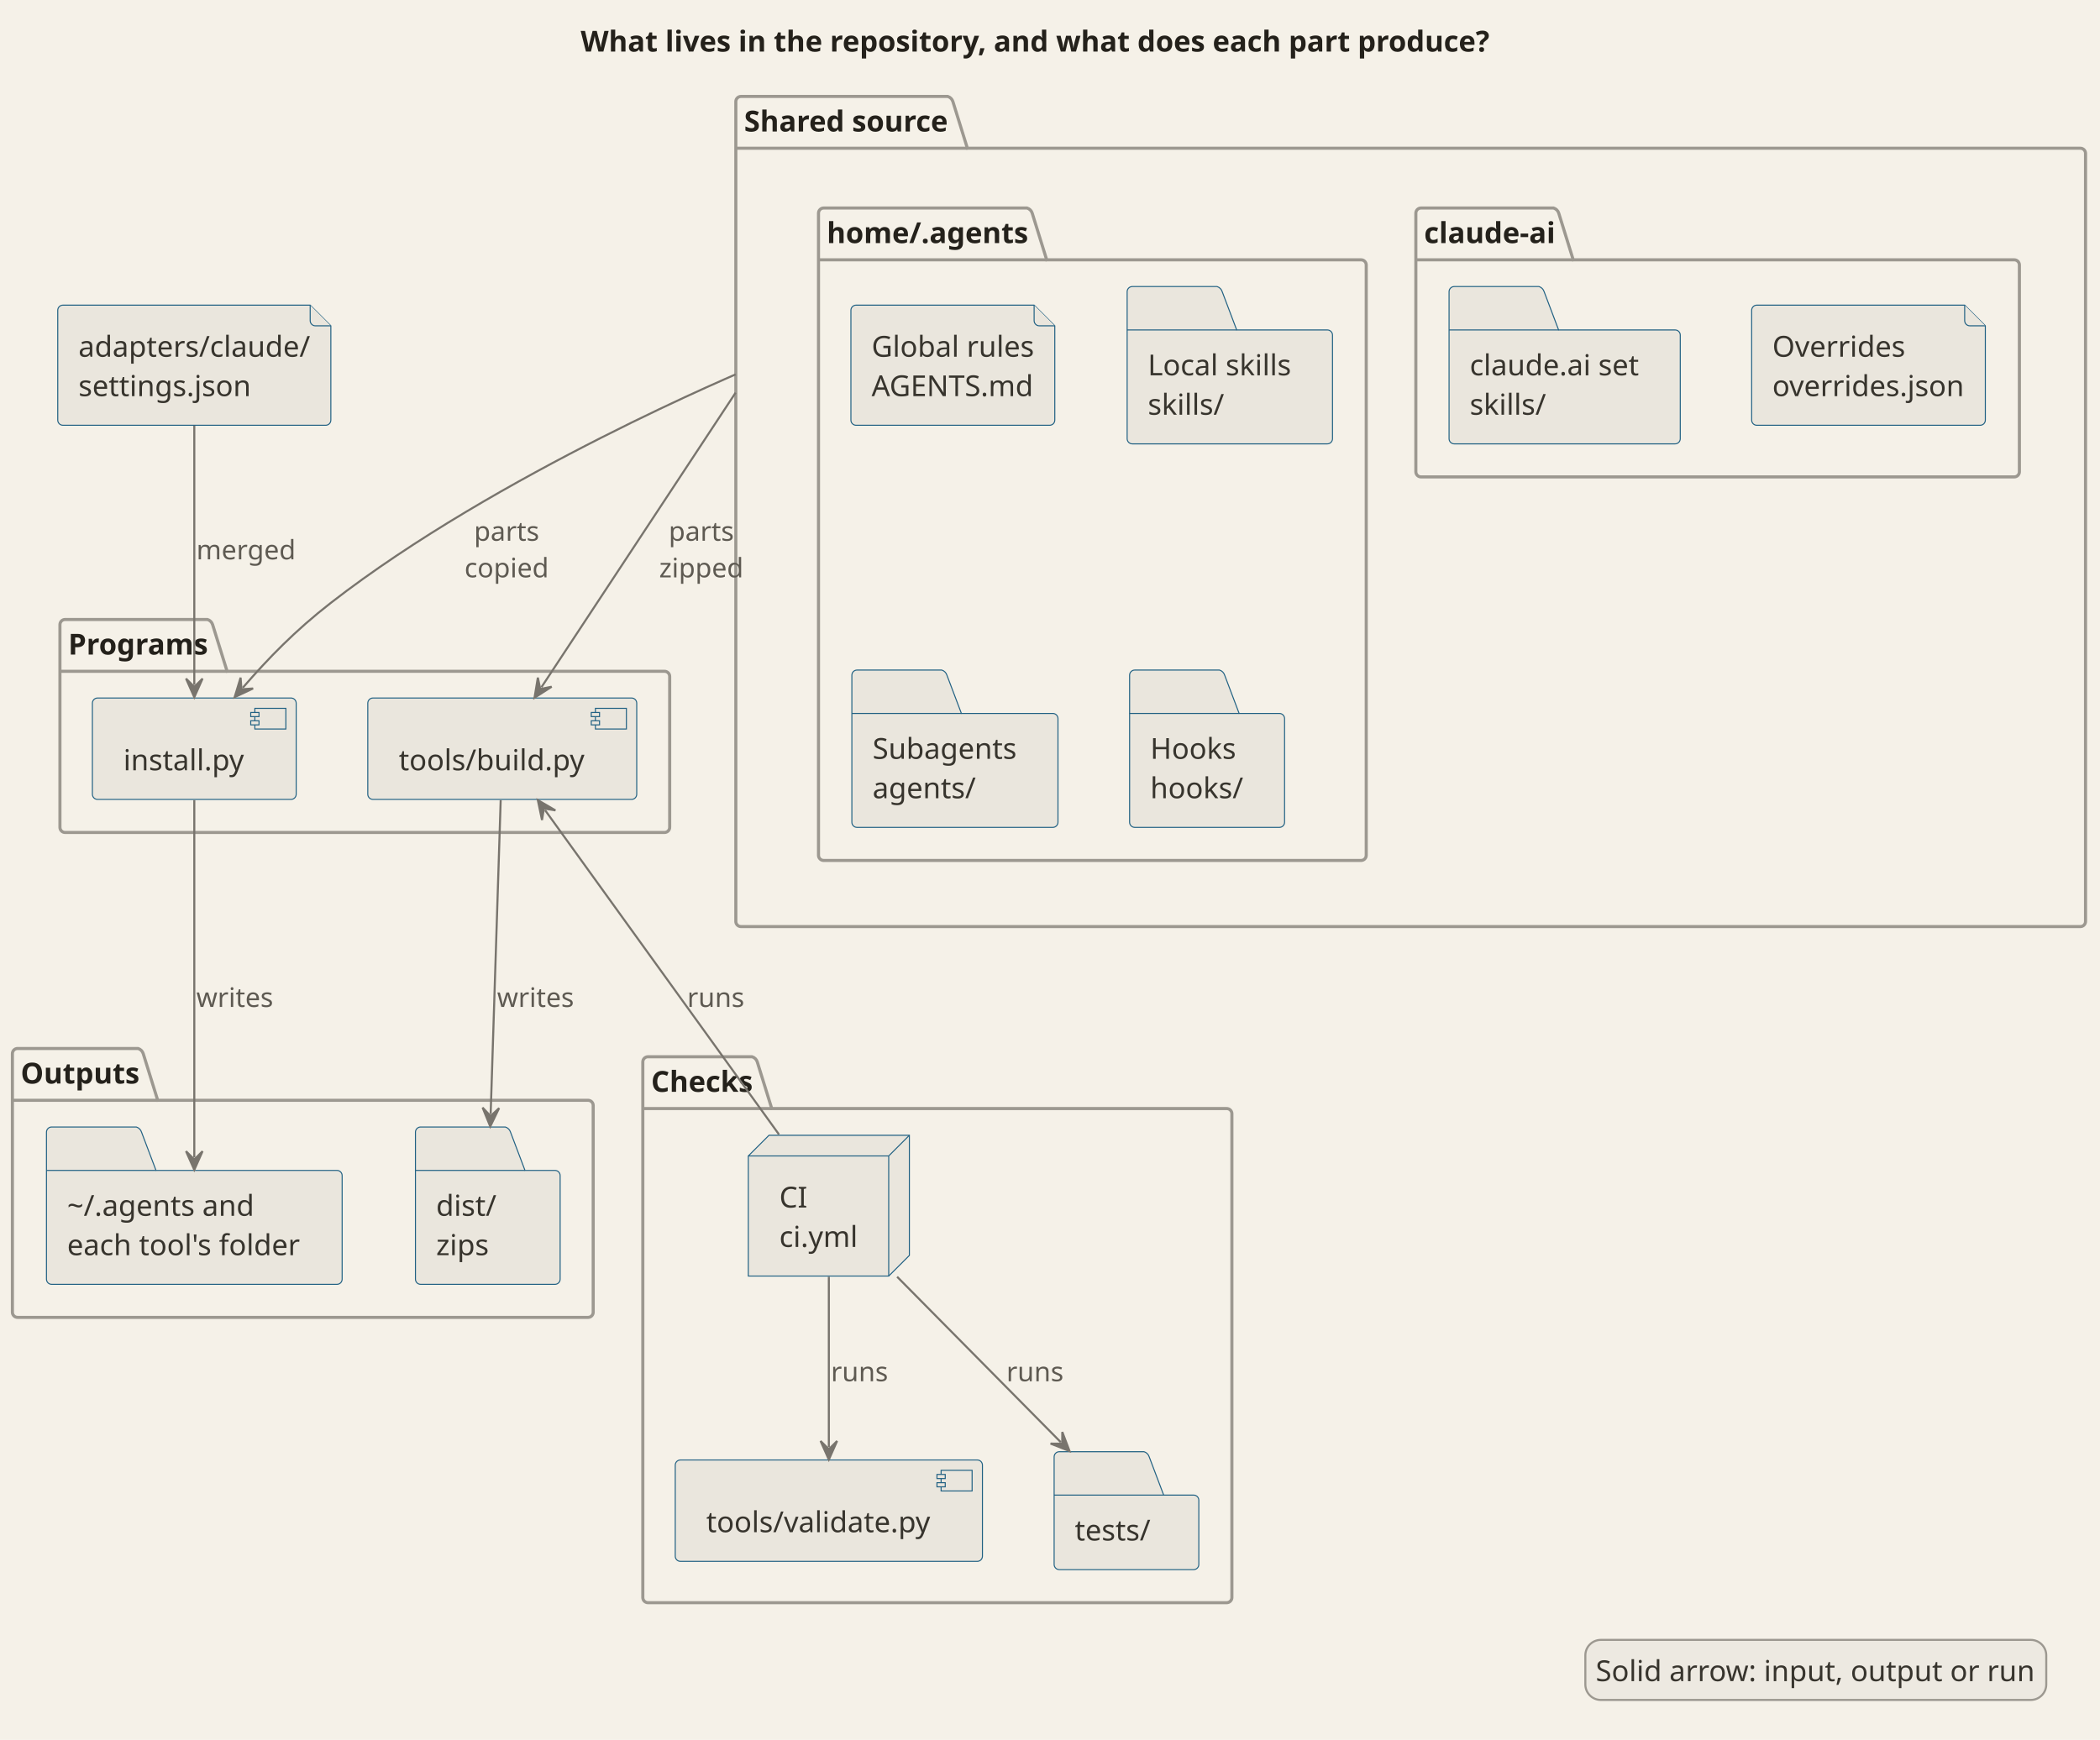
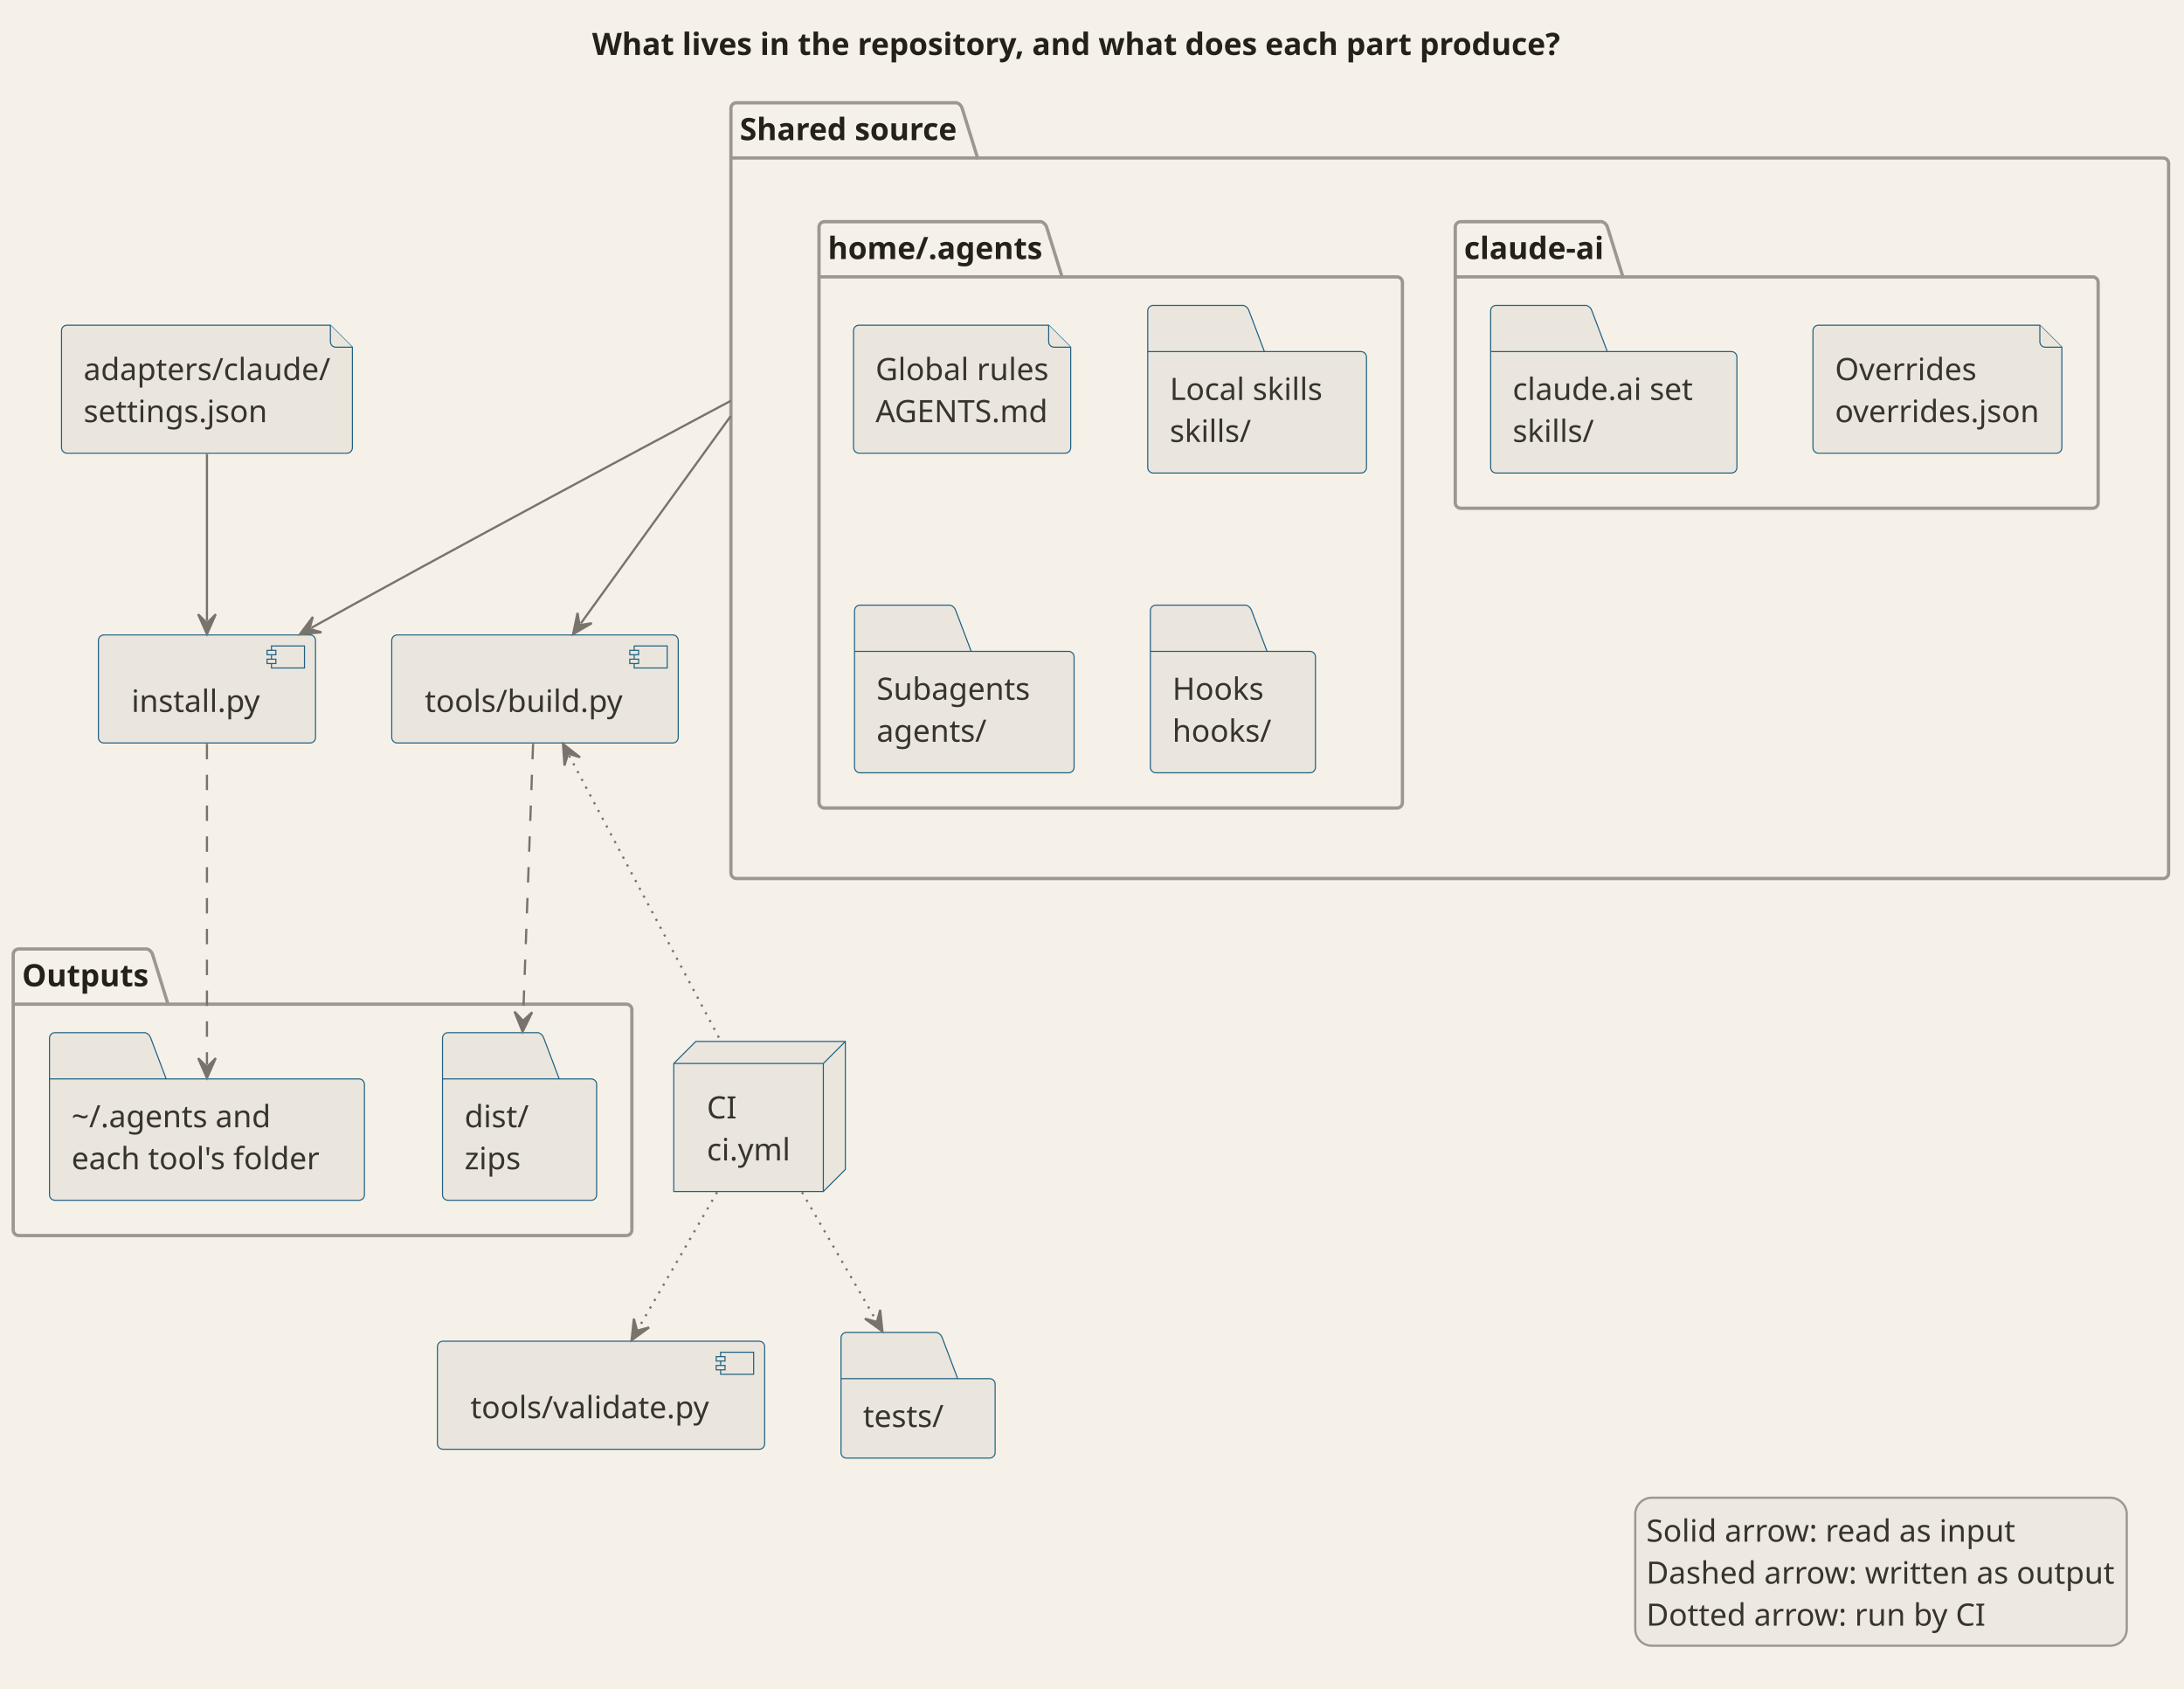
- <svg xmlns="http://www.w3.org/2000/svg" contentStyleType="text/css" data-diagram-type="DESCRIPTION" height="842px" preserveAspectRatio="none" style="width:1016px;height:842px;background:#F5F1E8;" version="1.1" viewBox="0 0 1016 842" width="1016px" zoomAndPan="magnify">
+ <svg xmlns="http://www.w3.org/2000/svg" contentStyleType="text/css" data-diagram-type="DESCRIPTION" height="767px" preserveAspectRatio="none" style="width:992px;height:767px;background:#F5F1E8;" version="1.1" viewBox="0 0 992 767" width="992px" zoomAndPan="magnify">
  <defs />
  <g>
-     <rect fill="#F5F1E8" height="842" style="stroke:none;stroke-width:1;" width="1016" x="0" y="0" />
-     <text fill="#24211B" font-family="sans-serif" font-size="14" font-weight="bold" lengthAdjust="spacing" textLength="440.116" x="280.942" y="24.966">What lives in the repository, and what does each part produce?</text>
+     <rect fill="#F5F1E8" height="767" style="stroke:none;stroke-width:1;" width="992" x="0" y="0" />
+     <text fill="#24211B" font-family="sans-serif" font-size="14" font-weight="bold" lengthAdjust="spacing" textLength="440.116" x="268.942" y="24.966">What lives in the repository, and what does each part produce?</text>
    <g class="cluster" data-entity="source" data-source-line="6" data-uid="ent0003" id="cluster_source">
-       <path d="M358.5,46.67 L458.522,46.67 A3.75,3.75 0 0 1 461.022,49.17 L468.022,71.738 L1006.5,71.738 A2.5,2.5 0 0 1 1009,74.238 L1009,445.91 A2.5,2.5 0 0 1 1006.5,448.41 L358.5,448.41 A2.5,2.5 0 0 1 356,445.91 L356,49.17 A2.5,2.5 0 0 1 358.5,46.67" fill="#F5F1E8" style="stroke:#9C9890;stroke-width:1.5;" />
-       <line style="stroke:#9C9890;stroke-width:1.5;" x1="356" x2="468.022" y1="71.738" y2="71.738" />
-       <text fill="#24211B" font-family="sans-serif" font-size="14" font-weight="bold" lengthAdjust="spacing" textLength="99.022" x="360" y="63.636">Shared source</text>
+       <path d="M334.5,46.67 L434.522,46.67 A3.75,3.75 0 0 1 437.022,49.17 L444.022,71.738 L982.5,71.738 A2.5,2.5 0 0 1 985,74.238 L985,396.45 A2.5,2.5 0 0 1 982.5,398.95 L334.5,398.95 A2.5,2.5 0 0 1 332,396.45 L332,49.17 A2.5,2.5 0 0 1 334.5,46.67" fill="#F5F1E8" style="stroke:#9C9890;stroke-width:1.5;" />
+       <line style="stroke:#9C9890;stroke-width:1.5;" x1="332" x2="444.022" y1="71.738" y2="71.738" />
+       <text fill="#24211B" font-family="sans-serif" font-size="14" font-weight="bold" lengthAdjust="spacing" textLength="99.022" x="336" y="63.636">Shared source</text>
    </g>
    <g class="cluster" data-entity="home" data-source-line="7" data-uid="ent0004" id="cluster_home">
-       <path d="M398.5,100.67 L496.898,100.67 A3.75,3.75 0 0 1 499.398,103.17 L506.398,125.738 L658.5,125.738 A2.5,2.5 0 0 1 661,128.238 L661,413.91 A2.5,2.5 0 0 1 658.5,416.41 L398.5,416.41 A2.5,2.5 0 0 1 396,413.91 L396,103.17 A2.5,2.5 0 0 1 398.5,100.67" fill="#F5F1E8" style="stroke:#9C9890;stroke-width:1.5;" />
-       <line style="stroke:#9C9890;stroke-width:1.5;" x1="396" x2="506.398" y1="125.738" y2="125.738" />
-       <text fill="#24211B" font-family="sans-serif" font-size="14" font-weight="bold" lengthAdjust="spacing" textLength="97.398" x="400" y="117.636">home/.agents</text>
+       <path d="M374.5,100.67 L472.898,100.67 A3.75,3.75 0 0 1 475.398,103.17 L482.398,125.738 L634.5,125.738 A2.5,2.5 0 0 1 637,128.238 L637,364.45 A2.5,2.5 0 0 1 634.5,366.95 L374.5,366.95 A2.5,2.5 0 0 1 372,364.45 L372,103.17 A2.5,2.5 0 0 1 374.5,100.67" fill="#F5F1E8" style="stroke:#9C9890;stroke-width:1.5;" />
+       <line style="stroke:#9C9890;stroke-width:1.5;" x1="372" x2="482.398" y1="125.738" y2="125.738" />
+       <text fill="#24211B" font-family="sans-serif" font-size="14" font-weight="bold" lengthAdjust="spacing" textLength="97.398" x="376" y="117.636">home/.agents</text>
    </g>
    <g class="cluster" data-entity="online" data-source-line="13" data-uid="ent0009" id="cluster_online">
-       <path d="M687.5,100.67 L751.64,100.67 A3.75,3.75 0 0 1 754.14,103.17 L761.14,125.738 L974.5,125.738 A2.5,2.5 0 0 1 977,128.238 L977,228.3 A2.5,2.5 0 0 1 974.5,230.8 L687.5,230.8 A2.5,2.5 0 0 1 685,228.3 L685,103.17 A2.5,2.5 0 0 1 687.5,100.67" fill="#F5F1E8" style="stroke:#9C9890;stroke-width:1.5;" />
-       <line style="stroke:#9C9890;stroke-width:1.5;" x1="685" x2="761.14" y1="125.738" y2="125.738" />
-       <text fill="#24211B" font-family="sans-serif" font-size="14" font-weight="bold" lengthAdjust="spacing" textLength="63.14" x="689" y="117.636">claude-ai</text>
+       <path d="M663.5,100.67 L727.64,100.67 A3.75,3.75 0 0 1 730.14,103.17 L737.14,125.738 L950.5,125.738 A2.5,2.5 0 0 1 953,128.238 L953,228.31 A2.5,2.5 0 0 1 950.5,230.81 L663.5,230.81 A2.5,2.5 0 0 1 661,228.31 L661,103.17 A2.5,2.5 0 0 1 663.5,100.67" fill="#F5F1E8" style="stroke:#9C9890;stroke-width:1.5;" />
+       <line style="stroke:#9C9890;stroke-width:1.5;" x1="661" x2="737.14" y1="125.738" y2="125.738" />
+       <text fill="#24211B" font-family="sans-serif" font-size="14" font-weight="bold" lengthAdjust="spacing" textLength="63.14" x="665" y="117.636">claude-ai</text>
    </g>
-     <g class="cluster" data-entity="Programs" data-source-line="18" data-uid="ent0012" id="cluster_Programs">
-       <path d="M31.5,299.8 L100.372,299.8 A3.75,3.75 0 0 1 102.872,302.3 L109.872,324.868 L321.5,324.868 A2.5,2.5 0 0 1 324,327.368 L324,400.37 A2.5,2.5 0 0 1 321.5,402.87 L31.5,402.87 A2.5,2.5 0 0 1 29,400.37 L29,302.3 A2.5,2.5 0 0 1 31.5,299.8" fill="#F5F1E8" style="stroke:#9C9890;stroke-width:1.5;" />
-       <line style="stroke:#9C9890;stroke-width:1.5;" x1="29" x2="109.872" y1="324.868" y2="324.868" />
-       <text fill="#24211B" font-family="sans-serif" font-size="14" font-weight="bold" lengthAdjust="spacing" textLength="67.872" x="33" y="316.766">Programs</text>
-     </g>
-     <g class="cluster" data-entity="Outputs" data-source-line="23" data-uid="ent0015" id="cluster_Outputs">
-       <path d="M8.5,507.41 L66.802,507.41 A3.75,3.75 0 0 1 69.302,509.91 L76.302,532.478 L284.5,532.478 A2.5,2.5 0 0 1 287,534.978 L287,635.04 A2.5,2.5 0 0 1 284.5,637.54 L8.5,637.54 A2.5,2.5 0 0 1 6,635.04 L6,509.91 A2.5,2.5 0 0 1 8.5,507.41" fill="#F5F1E8" style="stroke:#9C9890;stroke-width:1.5;" />
-       <line style="stroke:#9C9890;stroke-width:1.5;" x1="6" x2="76.302" y1="532.478" y2="532.478" />
-       <text fill="#24211B" font-family="sans-serif" font-size="14" font-weight="bold" lengthAdjust="spacing" textLength="57.302" x="10" y="524.376">Outputs</text>
-     </g>
-     <g class="cluster" data-entity="Checks" data-source-line="28" data-uid="ent0018" id="cluster_Checks">
-       <path d="M313.5,511.41 L363.878,511.41 A3.75,3.75 0 0 1 366.378,513.91 L373.378,536.478 L593.5,536.478 A2.5,2.5 0 0 1 596,538.978 L596,773.11 A2.5,2.5 0 0 1 593.5,775.61 L313.5,775.61 A2.5,2.5 0 0 1 311,773.11 L311,513.91 A2.5,2.5 0 0 1 313.5,511.41" fill="#F5F1E8" style="stroke:#9C9890;stroke-width:1.5;" />
-       <line style="stroke:#9C9890;stroke-width:1.5;" x1="311" x2="373.378" y1="536.478" y2="536.478" />
-       <text fill="#24211B" font-family="sans-serif" font-size="14" font-weight="bold" lengthAdjust="spacing" textLength="49.378" x="315" y="528.376">Checks</text>
+     <g class="cluster" data-entity="Outputs" data-source-line="21" data-uid="ent0014" id="cluster_Outputs">
+       <path d="M8.5,430.95 L66.802,430.95 A3.75,3.75 0 0 1 69.302,433.45 L76.302,456.018 L284.5,456.018 A2.5,2.5 0 0 1 287,458.518 L287,558.58 A2.5,2.5 0 0 1 284.5,561.08 L8.5,561.08 A2.5,2.5 0 0 1 6,558.58 L6,433.45 A2.5,2.5 0 0 1 8.5,430.95" fill="#F5F1E8" style="stroke:#9C9890;stroke-width:1.5;" />
+       <line style="stroke:#9C9890;stroke-width:1.5;" x1="6" x2="76.302" y1="456.018" y2="456.018" />
+       <text fill="#24211B" font-family="sans-serif" font-size="14" font-weight="bold" lengthAdjust="spacing" textLength="57.302" x="10" y="447.916">Outputs</text>
    </g>
    <g class="entity" data-entity="rules" data-source-line="8" data-uid="ent0005" id="entity_rules">
-       <path d="M411.68,150.17 L411.68,203.306 A2.5,2.5 0 0 0 414.18,205.806 L507.818,205.806 A2.5,2.5 0 0 0 510.318,203.306 L510.318,157.67 L500.318,147.67 L414.18,147.67 A2.5,2.5 0 0 0 411.68,150.17" fill="#EAE6DD" style="stroke:#216183;stroke-width:0.5;" />
-       <path d="M500.318,147.67 L500.318,155.17 A2.5,2.5 0 0 0 502.818,157.67 L510.318,157.67" fill="#EAE6DD" style="stroke:#216183;stroke-width:0.5;" />
-       <text fill="#37342D" font-family="sans-serif" font-size="14" lengthAdjust="spacing" textLength="78.638" x="421.68" y="172.636">Global rules</text>
-       <text fill="#37342D" font-family="sans-serif" font-size="14" lengthAdjust="spacing" textLength="78.484" x="421.68" y="191.704">AGENTS.md</text>
+       <path d="M387.68,150.17 L387.68,203.306 A2.5,2.5 0 0 0 390.18,205.806 L483.818,205.806 A2.5,2.5 0 0 0 486.318,203.306 L486.318,157.67 L476.318,147.67 L390.18,147.67 A2.5,2.5 0 0 0 387.68,150.17" fill="#EAE6DD" style="stroke:#216183;stroke-width:0.5;" />
+       <path d="M476.318,147.67 L476.318,155.17 A2.5,2.5 0 0 0 478.818,157.67 L486.318,157.67" fill="#EAE6DD" style="stroke:#216183;stroke-width:0.5;" />
+       <text fill="#37342D" font-family="sans-serif" font-size="14" lengthAdjust="spacing" textLength="78.638" x="397.68" y="172.636">Global rules</text>
+       <text fill="#37342D" font-family="sans-serif" font-size="14" lengthAdjust="spacing" textLength="78.484" x="397.68" y="191.704">AGENTS.md</text>
    </g>
    <g class="entity" data-entity="skills" data-source-line="9" data-uid="ent0006" id="entity_skills">
-       <path d="M547.82,138.67 L588.82,138.67 A3.75,3.75 0 0 1 591.32,141.17 L598.32,159.67 L642.176,159.67 A2.5,2.5 0 0 1 644.676,162.17 L644.676,212.306 A2.5,2.5 0 0 1 642.176,214.806 L547.82,214.806 A2.5,2.5 0 0 1 545.32,212.306 L545.32,141.17 A2.5,2.5 0 0 1 547.82,138.67" fill="#EAE6DD" style="stroke:#216183;stroke-width:0.5;" />
-       <line style="stroke:#216183;stroke-width:0.5;" x1="545.32" x2="598.32" y1="159.67" y2="159.67" />
-       <text fill="#37342D" font-family="sans-serif" font-size="14" lengthAdjust="spacing" textLength="69.356" x="555.32" y="181.636">Local skills</text>
-       <text fill="#37342D" font-family="sans-serif" font-size="14" lengthAdjust="spacing" textLength="36.932" x="555.32" y="200.704">skills/</text>
+       <path d="M523.82,138.67 L564.82,138.67 A3.75,3.75 0 0 1 567.32,141.17 L574.32,159.67 L618.176,159.67 A2.5,2.5 0 0 1 620.676,162.17 L620.676,212.306 A2.5,2.5 0 0 1 618.176,214.806 L523.82,214.806 A2.5,2.5 0 0 1 521.32,212.306 L521.32,141.17 A2.5,2.5 0 0 1 523.82,138.67" fill="#EAE6DD" style="stroke:#216183;stroke-width:0.5;" />
+       <line style="stroke:#216183;stroke-width:0.5;" x1="521.32" x2="574.32" y1="159.67" y2="159.67" />
+       <text fill="#37342D" font-family="sans-serif" font-size="14" lengthAdjust="spacing" textLength="69.356" x="531.32" y="181.636">Local skills</text>
+       <text fill="#37342D" font-family="sans-serif" font-size="14" lengthAdjust="spacing" textLength="36.932" x="531.32" y="200.704">skills/</text>
    </g>
    <g class="entity" data-entity="agents" data-source-line="10" data-uid="ent0007" id="entity_agents">
-       <path d="M414.64,324.27 L455.64,324.27 A3.75,3.75 0 0 1 458.14,326.77 L465.14,345.27 L509.36,345.27 A2.5,2.5 0 0 1 511.86,347.77 L511.86,397.906 A2.5,2.5 0 0 1 509.36,400.406 L414.64,400.406 A2.5,2.5 0 0 1 412.14,397.906 L412.14,326.77 A2.5,2.5 0 0 1 414.64,324.27" fill="#EAE6DD" style="stroke:#216183;stroke-width:0.5;" />
-       <line style="stroke:#216183;stroke-width:0.5;" x1="412.14" x2="465.14" y1="345.27" y2="345.27" />
-       <text fill="#37342D" font-family="sans-serif" font-size="14" lengthAdjust="spacing" textLength="69.72" x="422.14" y="367.236">Subagents</text>
-       <text fill="#37342D" font-family="sans-serif" font-size="14" lengthAdjust="spacing" textLength="49.98" x="422.14" y="386.304">agents/</text>
+       <path d="M390.64,274.81 L431.64,274.81 A3.75,3.75 0 0 1 434.14,277.31 L441.14,295.81 L485.36,295.81 A2.5,2.5 0 0 1 487.86,298.31 L487.86,348.446 A2.5,2.5 0 0 1 485.36,350.946 L390.64,350.946 A2.5,2.5 0 0 1 388.14,348.446 L388.14,277.31 A2.5,2.5 0 0 1 390.64,274.81" fill="#EAE6DD" style="stroke:#216183;stroke-width:0.5;" />
+       <line style="stroke:#216183;stroke-width:0.5;" x1="388.14" x2="441.14" y1="295.81" y2="295.81" />
+       <text fill="#37342D" font-family="sans-serif" font-size="14" lengthAdjust="spacing" textLength="69.72" x="398.14" y="317.776">Subagents</text>
+       <text fill="#37342D" font-family="sans-serif" font-size="14" lengthAdjust="spacing" textLength="49.98" x="398.14" y="336.844">agents/</text>
    </g>
    <g class="entity" data-entity="hooks" data-source-line="11" data-uid="ent0008" id="entity_hooks">
-       <path d="M549.01,324.27 L590.01,324.27 A3.75,3.75 0 0 1 592.51,326.77 L599.51,345.27 L618.992,345.27 A2.5,2.5 0 0 1 621.492,347.77 L621.492,397.906 A2.5,2.5 0 0 1 618.992,400.406 L549.01,400.406 A2.5,2.5 0 0 1 546.51,397.906 L546.51,326.77 A2.5,2.5 0 0 1 549.01,324.27" fill="#EAE6DD" style="stroke:#216183;stroke-width:0.5;" />
-       <line style="stroke:#216183;stroke-width:0.5;" x1="546.51" x2="599.51" y1="345.27" y2="345.27" />
-       <text fill="#37342D" font-family="sans-serif" font-size="14" lengthAdjust="spacing" textLength="41.496" x="556.51" y="367.236">Hooks</text>
-       <text fill="#37342D" font-family="sans-serif" font-size="14" lengthAdjust="spacing" textLength="44.982" x="556.51" y="386.304">hooks/</text>
+       <path d="M525.01,274.81 L566.01,274.81 A3.75,3.75 0 0 1 568.51,277.31 L575.51,295.81 L594.992,295.81 A2.5,2.5 0 0 1 597.492,298.31 L597.492,348.446 A2.5,2.5 0 0 1 594.992,350.946 L525.01,350.946 A2.5,2.5 0 0 1 522.51,348.446 L522.51,277.31 A2.5,2.5 0 0 1 525.01,274.81" fill="#EAE6DD" style="stroke:#216183;stroke-width:0.5;" />
+       <line style="stroke:#216183;stroke-width:0.5;" x1="522.51" x2="575.51" y1="295.81" y2="295.81" />
+       <text fill="#37342D" font-family="sans-serif" font-size="14" lengthAdjust="spacing" textLength="41.496" x="532.51" y="317.776">Hooks</text>
+       <text fill="#37342D" font-family="sans-serif" font-size="14" lengthAdjust="spacing" textLength="44.982" x="532.51" y="336.844">hooks/</text>
    </g>
    <g class="entity" data-entity="webskills" data-source-line="14" data-uid="ent0010" id="entity_webskills">
-       <path d="M703.57,138.67 L744.57,138.67 A3.75,3.75 0 0 1 747.07,141.17 L754.07,159.67 L810.428,159.67 A2.5,2.5 0 0 1 812.928,162.17 L812.928,212.306 A2.5,2.5 0 0 1 810.428,214.806 L703.57,214.806 A2.5,2.5 0 0 1 701.07,212.306 L701.07,141.17 A2.5,2.5 0 0 1 703.57,138.67" fill="#EAE6DD" style="stroke:#216183;stroke-width:0.5;" />
-       <line style="stroke:#216183;stroke-width:0.5;" x1="701.07" x2="754.07" y1="159.67" y2="159.67" />
-       <text fill="#37342D" font-family="sans-serif" font-size="14" lengthAdjust="spacing" textLength="81.858" x="711.07" y="181.636">claude.ai set</text>
-       <text fill="#37342D" font-family="sans-serif" font-size="14" lengthAdjust="spacing" textLength="36.932" x="711.07" y="200.704">skills/</text>
+       <path d="M679.57,138.67 L720.57,138.67 A3.75,3.75 0 0 1 723.07,141.17 L730.07,159.67 L786.428,159.67 A2.5,2.5 0 0 1 788.928,162.17 L788.928,212.306 A2.5,2.5 0 0 1 786.428,214.806 L679.57,214.806 A2.5,2.5 0 0 1 677.07,212.306 L677.07,141.17 A2.5,2.5 0 0 1 679.57,138.67" fill="#EAE6DD" style="stroke:#216183;stroke-width:0.5;" />
+       <line style="stroke:#216183;stroke-width:0.5;" x1="677.07" x2="730.07" y1="159.67" y2="159.67" />
+       <text fill="#37342D" font-family="sans-serif" font-size="14" lengthAdjust="spacing" textLength="81.858" x="687.07" y="181.636">claude.ai set</text>
+       <text fill="#37342D" font-family="sans-serif" font-size="14" lengthAdjust="spacing" textLength="36.932" x="687.07" y="200.704">skills/</text>
    </g>
    <g class="entity" data-entity="overrides" data-source-line="15" data-uid="ent0011" id="entity_overrides">
-       <path d="M847.47,150.17 L847.47,203.306 A2.5,2.5 0 0 0 849.97,205.806 L958.028,205.806 A2.5,2.5 0 0 0 960.528,203.306 L960.528,157.67 L950.528,147.67 L849.97,147.67 A2.5,2.5 0 0 0 847.47,150.17" fill="#EAE6DD" style="stroke:#216183;stroke-width:0.5;" />
-       <path d="M950.528,147.67 L950.528,155.17 A2.5,2.5 0 0 0 953.028,157.67 L960.528,157.67" fill="#EAE6DD" style="stroke:#216183;stroke-width:0.5;" />
-       <text fill="#37342D" font-family="sans-serif" font-size="14" lengthAdjust="spacing" textLength="64.33" x="857.47" y="172.636">Overrides</text>
-       <text fill="#37342D" font-family="sans-serif" font-size="14" lengthAdjust="spacing" textLength="93.058" x="857.47" y="191.704">overrides.json</text>
+       <path d="M823.47,150.17 L823.47,203.306 A2.5,2.5 0 0 0 825.97,205.806 L934.028,205.806 A2.5,2.5 0 0 0 936.528,203.306 L936.528,157.67 L926.528,147.67 L825.97,147.67 A2.5,2.5 0 0 0 823.47,150.17" fill="#EAE6DD" style="stroke:#216183;stroke-width:0.5;" />
+       <path d="M926.528,147.67 L926.528,155.17 A2.5,2.5 0 0 0 929.028,157.67 L936.528,157.67" fill="#EAE6DD" style="stroke:#216183;stroke-width:0.5;" />
+       <text fill="#37342D" font-family="sans-serif" font-size="14" lengthAdjust="spacing" textLength="64.33" x="833.47" y="172.636">Overrides</text>
+       <text fill="#37342D" font-family="sans-serif" font-size="14" lengthAdjust="spacing" textLength="93.058" x="833.47" y="191.704">overrides.json</text>
    </g>
-     <g class="entity" data-entity="install" data-source-line="19" data-uid="ent0013" id="entity_install">
-       <rect fill="#EAE6DD" height="49.068" rx="2.5" ry="2.5" style="stroke:#216183;stroke-width:0.5;" width="98.604" x="44.7" y="337.8" />
-       <rect fill="#EAE6DD" height="10" style="stroke:#216183;stroke-width:0.5;" width="15" x="123.304" y="342.8" />
-       <rect fill="#EAE6DD" height="2" style="stroke:#216183;stroke-width:0.5;" width="4" x="121.304" y="344.8" />
-       <rect fill="#EAE6DD" height="2" style="stroke:#216183;stroke-width:0.5;" width="4" x="121.304" y="348.8" />
-       <text fill="#37342D" font-family="sans-serif" font-size="14" lengthAdjust="spacing" textLength="58.604" x="59.7" y="372.766">install.py</text>
+     <g class="entity" data-entity="installed" data-source-line="22" data-uid="ent0015" id="entity_installed">
+       <path d="M24.98,468.95 L65.98,468.95 A3.75,3.75 0 0 1 68.48,471.45 L75.48,489.95 L163.03,489.95 A2.5,2.5 0 0 1 165.53,492.45 L165.53,542.586 A2.5,2.5 0 0 1 163.03,545.086 L24.98,545.086 A2.5,2.5 0 0 1 22.48,542.586 L22.48,471.45 A2.5,2.5 0 0 1 24.98,468.95" fill="#EAE6DD" style="stroke:#216183;stroke-width:0.5;" />
+       <line style="stroke:#216183;stroke-width:0.5;" x1="22.48" x2="75.48" y1="489.95" y2="489.95" />
+       <text fill="#37342D" font-family="sans-serif" font-size="14" lengthAdjust="spacing" textLength="90.496" x="32.48" y="511.916">~/.agents and</text>
+       <text fill="#37342D" font-family="sans-serif" font-size="14" lengthAdjust="spacing" textLength="113.05" x="32.48" y="530.984">each tool's folder</text>
    </g>
-     <g class="entity" data-entity="build" data-source-line="20" data-uid="ent0014" id="entity_build">
-       <rect fill="#EAE6DD" height="49.068" rx="2.5" ry="2.5" style="stroke:#216183;stroke-width:0.5;" width="130.118" x="177.94" y="337.8" />
-       <rect fill="#EAE6DD" height="10" style="stroke:#216183;stroke-width:0.5;" width="15" x="288.058" y="342.8" />
-       <rect fill="#EAE6DD" height="2" style="stroke:#216183;stroke-width:0.5;" width="4" x="286.058" y="344.8" />
-       <rect fill="#EAE6DD" height="2" style="stroke:#216183;stroke-width:0.5;" width="4" x="286.058" y="348.8" />
-       <text fill="#37342D" font-family="sans-serif" font-size="14" lengthAdjust="spacing" textLength="90.118" x="192.94" y="372.766">tools/build.py</text>
-     </g>
-     <g class="entity" data-entity="installed" data-source-line="24" data-uid="ent0016" id="entity_installed">
-       <path d="M24.98,545.41 L65.98,545.41 A3.75,3.75 0 0 1 68.48,547.91 L75.48,566.41 L163.03,566.41 A2.5,2.5 0 0 1 165.53,568.91 L165.53,619.046 A2.5,2.5 0 0 1 163.03,621.546 L24.98,621.546 A2.5,2.5 0 0 1 22.48,619.046 L22.48,547.91 A2.5,2.5 0 0 1 24.98,545.41" fill="#EAE6DD" style="stroke:#216183;stroke-width:0.5;" />
-       <line style="stroke:#216183;stroke-width:0.5;" x1="22.48" x2="75.48" y1="566.41" y2="566.41" />
-       <text fill="#37342D" font-family="sans-serif" font-size="14" lengthAdjust="spacing" textLength="90.496" x="32.48" y="588.376">~/.agents and</text>
-       <text fill="#37342D" font-family="sans-serif" font-size="14" lengthAdjust="spacing" textLength="113.05" x="32.48" y="607.444">each tool's folder</text>
-     </g>
-     <g class="entity" data-entity="dist" data-source-line="25" data-uid="ent0017" id="entity_dist">
-       <path d="M203.5,545.41 L244.5,545.41 A3.75,3.75 0 0 1 247,547.91 L254,566.41 L268.5,566.41 A2.5,2.5 0 0 1 271,568.91 L271,619.046 A2.5,2.5 0 0 1 268.5,621.546 L203.5,621.546 A2.5,2.5 0 0 1 201,619.046 L201,547.91 A2.5,2.5 0 0 1 203.5,545.41" fill="#EAE6DD" style="stroke:#216183;stroke-width:0.5;" />
-       <line style="stroke:#216183;stroke-width:0.5;" x1="201" x2="254" y1="566.41" y2="566.41" />
-       <text fill="#37342D" font-family="sans-serif" font-size="14" lengthAdjust="spacing" textLength="29.19" x="211" y="588.376">dist/</text>
-       <text fill="#37342D" font-family="sans-serif" font-size="14" lengthAdjust="spacing" textLength="25.508" x="211" y="607.444">zips</text>
-     </g>
-     <g class="entity" data-entity="ci" data-source-line="29" data-uid="ent0019" id="entity_ci">
-       <polygon fill="#EAE6DD" points="362.04,559.41,372.04,549.41,439.966,549.41,439.966,607.546,429.966,617.546,362.04,617.546,362.04,559.41" style="stroke:#216183;stroke-width:0.5;" />
-       <line style="stroke:#216183;stroke-width:0.5;" x1="429.966" x2="439.966" y1="559.41" y2="549.41" />
-       <line style="stroke:#216183;stroke-width:0.5;" x1="362.04" x2="429.966" y1="559.41" y2="559.41" />
-       <line style="stroke:#216183;stroke-width:0.5;" x1="429.966" x2="429.966" y1="559.41" y2="617.546" />
-       <text fill="#37342D" font-family="sans-serif" font-size="14" lengthAdjust="spacing" textLength="13.594" x="377.04" y="584.376">CI</text>
-       <text fill="#37342D" font-family="sans-serif" font-size="14" lengthAdjust="spacing" textLength="37.926" x="377.04" y="603.444">ci.yml</text>
-     </g>
-     <g class="entity" data-entity="validate" data-source-line="30" data-uid="ent0020" id="entity_validate">
-       <rect fill="#EAE6DD" height="49.068" rx="2.5" ry="2.5" style="stroke:#216183;stroke-width:0.5;" width="148.626" x="326.69" y="706.54" />
-       <rect fill="#EAE6DD" height="10" style="stroke:#216183;stroke-width:0.5;" width="15" x="455.316" y="711.54" />
-       <rect fill="#EAE6DD" height="2" style="stroke:#216183;stroke-width:0.5;" width="4" x="453.316" y="713.54" />
-       <rect fill="#EAE6DD" height="2" style="stroke:#216183;stroke-width:0.5;" width="4" x="453.316" y="717.54" />
-       <text fill="#37342D" font-family="sans-serif" font-size="14" lengthAdjust="spacing" textLength="108.626" x="341.69" y="741.506">tools/validate.py</text>
-     </g>
-     <g class="entity" data-entity="tests" data-source-line="31" data-uid="ent0021" id="entity_tests">
-       <path d="M512.5,702.54 L553.5,702.54 A3.75,3.75 0 0 1 556,705.04 L563,723.54 L577.5,723.54 A2.5,2.5 0 0 1 580,726.04 L580,757.108 A2.5,2.5 0 0 1 577.5,759.608 L512.5,759.608 A2.5,2.5 0 0 1 510,757.108 L510,705.04 A2.5,2.5 0 0 1 512.5,702.54" fill="#EAE6DD" style="stroke:#216183;stroke-width:0.5;" />
-       <line style="stroke:#216183;stroke-width:0.5;" x1="510" x2="563" y1="723.54" y2="723.54" />
-       <text fill="#37342D" font-family="sans-serif" font-size="14" lengthAdjust="spacing" textLength="36.624" x="520" y="745.506">tests/</text>
+     <g class="entity" data-entity="dist" data-source-line="23" data-uid="ent0016" id="entity_dist">
+       <path d="M203.5,468.95 L244.5,468.95 A3.75,3.75 0 0 1 247,471.45 L254,489.95 L268.5,489.95 A2.5,2.5 0 0 1 271,492.45 L271,542.586 A2.5,2.5 0 0 1 268.5,545.086 L203.5,545.086 A2.5,2.5 0 0 1 201,542.586 L201,471.45 A2.5,2.5 0 0 1 203.5,468.95" fill="#EAE6DD" style="stroke:#216183;stroke-width:0.5;" />
+       <line style="stroke:#216183;stroke-width:0.5;" x1="201" x2="254" y1="489.95" y2="489.95" />
+       <text fill="#37342D" font-family="sans-serif" font-size="14" lengthAdjust="spacing" textLength="29.19" x="211" y="511.916">dist/</text>
+       <text fill="#37342D" font-family="sans-serif" font-size="14" lengthAdjust="spacing" textLength="25.508" x="211" y="530.984">zips</text>
    </g>
    <g class="entity" data-entity="adapters" data-source-line="4" data-uid="ent0002" id="entity_adapters">
      <path d="M27.94,150.17 L27.94,203.306 A2.5,2.5 0 0 0 30.44,205.806 L157.566,205.806 A2.5,2.5 0 0 0 160.066,203.306 L160.066,157.67 L150.066,147.67 L30.44,147.67 A2.5,2.5 0 0 0 27.94,150.17" fill="#EAE6DD" style="stroke:#216183;stroke-width:0.5;" />
      <path d="M150.066,147.67 L150.066,155.17 A2.5,2.5 0 0 0 152.566,157.67 L160.066,157.67" fill="#EAE6DD" style="stroke:#216183;stroke-width:0.5;" />
      <text fill="#37342D" font-family="sans-serif" font-size="14" lengthAdjust="spacing" textLength="112.126" x="37.94" y="172.636">adapters/claude/</text>
      <text fill="#37342D" font-family="sans-serif" font-size="14" lengthAdjust="spacing" textLength="83.482" x="37.94" y="191.704">settings.json</text>
    </g>
-     <g class="link" data-entity-1="adapters" data-entity-2="install" data-source-line="34" data-uid="lnk22" id="link_adapters_install">
-       <path d="M94,206.02 C94,242.03 94,297.62 94,331.41" fill="none" id="adapters-to-install" style="stroke:#78746D;stroke-width:1;" />
-       <polygon fill="#78746D" points="94,337.41,98,328.41,94,332.41,90,328.41,94,337.41" style="stroke:#78746D;stroke-width:1;" />
-       <text fill="#5E5A52" font-family="sans-serif" font-size="13" lengthAdjust="spacing" textLength="48.178" x="95" y="270.697">merged</text>
+     <g class="entity" data-entity="install" data-source-line="18" data-uid="ent0012" id="entity_install">
+       <rect fill="#EAE6DD" height="49.068" rx="2.5" ry="2.5" style="stroke:#216183;stroke-width:0.5;" width="98.604" x="44.7" y="288.34" />
+       <rect fill="#EAE6DD" height="10" style="stroke:#216183;stroke-width:0.5;" width="15" x="123.304" y="293.34" />
+       <rect fill="#EAE6DD" height="2" style="stroke:#216183;stroke-width:0.5;" width="4" x="121.304" y="295.34" />
+       <rect fill="#EAE6DD" height="2" style="stroke:#216183;stroke-width:0.5;" width="4" x="121.304" y="299.34" />
+       <text fill="#37342D" font-family="sans-serif" font-size="14" lengthAdjust="spacing" textLength="58.604" x="59.7" y="323.306">install.py</text>
    </g>
-     <g class="link" data-entity-1="source" data-entity-2="install" data-source-line="35" data-uid="lnk23" id="link_source_install">
-       <path d="M355.907,181.182 C355.389,181.407 354.847,181.642 354.282,181.888 C353.154,182.381 351.936,182.914 350.633,183.489 C348.028,184.637 345.084,185.949 341.838,187.414 C328.855,193.275 311.052,201.599 290.841,211.835 C250.42,232.307 200.37,260.43 160,291.8 C142.78,305.18 129.84,318.546 117.46,332.826" fill="none" id="source-to-install" style="stroke:#78746D;stroke-width:1;" />
-       <polygon fill="#78746D" points="113.53,337.36,122.448,333.18,116.805,333.582,116.403,327.939,113.53,337.36" style="stroke:#78746D;stroke-width:1;" />
-       <text fill="#5E5A52" font-family="sans-serif" font-size="13" lengthAdjust="spacing" textLength="31.577" x="229.322" y="261.697">parts</text>
-       <text fill="#5E5A52" font-family="sans-serif" font-size="13" lengthAdjust="spacing" textLength="40.781" x="224.72" y="279.403">copied</text>
+     <g class="entity" data-entity="build" data-source-line="19" data-uid="ent0013" id="entity_build">
+       <rect fill="#EAE6DD" height="49.068" rx="2.5" ry="2.5" style="stroke:#216183;stroke-width:0.5;" width="130.118" x="177.94" y="288.34" />
+       <rect fill="#EAE6DD" height="10" style="stroke:#216183;stroke-width:0.5;" width="15" x="288.058" y="293.34" />
+       <rect fill="#EAE6DD" height="2" style="stroke:#216183;stroke-width:0.5;" width="4" x="286.058" y="295.34" />
+       <rect fill="#EAE6DD" height="2" style="stroke:#216183;stroke-width:0.5;" width="4" x="286.058" y="299.34" />
+       <text fill="#37342D" font-family="sans-serif" font-size="14" lengthAdjust="spacing" textLength="90.118" x="192.94" y="323.306">tools/build.py</text>
    </g>
-     <g class="link" data-entity-1="source" data-entity-2="build" data-source-line="36" data-uid="lnk24" id="link_source_build">
-       <path d="M355.891,190.042 C354.363,192.361 352.648,194.963 350.773,197.808 C343.272,209.19 333.201,224.47 322.217,241.136 C300.25,274.467 277.932,308.33 261.911,332.64" fill="none" id="source-to-build" style="stroke:#78746D;stroke-width:1;" />
-       <polygon fill="#78746D" points="258.61,337.65,266.902,332.336,261.361,333.475,260.222,327.934,258.61,337.65" style="stroke:#78746D;stroke-width:1;" />
-       <text fill="#5E5A52" font-family="sans-serif" font-size="13" lengthAdjust="spacing" textLength="31.577" x="323.502" y="261.697">parts</text>
-       <text fill="#5E5A52" font-family="sans-serif" font-size="13" lengthAdjust="spacing" textLength="40.781" x="318.9" y="279.403">zipped</text>
+     <g class="entity" data-entity="ci" data-source-line="26" data-uid="ent0017" id="entity_ci">
+       <polygon fill="#EAE6DD" points="306.04,482.95,316.04,472.95,383.966,472.95,383.966,531.086,373.966,541.086,306.04,541.086,306.04,482.95" style="stroke:#216183;stroke-width:0.5;" />
+       <line style="stroke:#216183;stroke-width:0.5;" x1="373.966" x2="383.966" y1="482.95" y2="472.95" />
+       <line style="stroke:#216183;stroke-width:0.5;" x1="306.04" x2="373.966" y1="482.95" y2="482.95" />
+       <line style="stroke:#216183;stroke-width:0.5;" x1="373.966" x2="373.966" y1="482.95" y2="541.086" />
+       <text fill="#37342D" font-family="sans-serif" font-size="14" lengthAdjust="spacing" textLength="13.594" x="321.04" y="507.916">CI</text>
+       <text fill="#37342D" font-family="sans-serif" font-size="14" lengthAdjust="spacing" textLength="37.926" x="321.04" y="526.984">ci.yml</text>
    </g>
-     <g class="link" data-entity-1="install" data-entity-2="installed" data-source-line="38" data-uid="lnk26" id="link_install_installed">
-       <path d="M94,387.21 C94,425.26 94,514.96 94,560.13" fill="none" id="install-to-installed" style="stroke:#78746D;stroke-width:1;" />
-       <polygon fill="#78746D" points="94,566.13,98,557.13,94,561.13,90,557.13,94,566.13" style="stroke:#78746D;stroke-width:1;" />
-       <text fill="#5E5A52" font-family="sans-serif" font-size="13" lengthAdjust="spacing" textLength="37.193" x="95" y="487.307">writes</text>
+     <g class="entity" data-entity="validate" data-source-line="27" data-uid="ent0018" id="entity_validate">
+       <rect fill="#EAE6DD" height="49.068" rx="2.5" ry="2.5" style="stroke:#216183;stroke-width:0.5;" width="148.626" x="198.69" y="609.08" />
+       <rect fill="#EAE6DD" height="10" style="stroke:#216183;stroke-width:0.5;" width="15" x="327.316" y="614.08" />
+       <rect fill="#EAE6DD" height="2" style="stroke:#216183;stroke-width:0.5;" width="4" x="325.316" y="616.08" />
+       <rect fill="#EAE6DD" height="2" style="stroke:#216183;stroke-width:0.5;" width="4" x="325.316" y="620.08" />
+       <text fill="#37342D" font-family="sans-serif" font-size="14" lengthAdjust="spacing" textLength="108.626" x="213.69" y="644.046">tools/validate.py</text>
    </g>
-     <g class="link" data-entity-1="build" data-entity-2="dist" data-source-line="39" data-uid="lnk27" id="link_build_dist">
-       <path d="M242.24,387.21 C241.02,425.26 238.833,493.963 237.382,539.133" fill="none" id="build-to-dist" style="stroke:#78746D;stroke-width:1;" />
-       <polygon fill="#78746D" points="237.19,545.13,241.477,536.263,237.35,540.133,233.481,536.006,237.19,545.13" style="stroke:#78746D;stroke-width:1;" />
-       <text fill="#5E5A52" font-family="sans-serif" font-size="13" lengthAdjust="spacing" textLength="37.193" x="240.5" y="487.307">writes</text>
+     <g class="entity" data-entity="tests" data-source-line="28" data-uid="ent0019" id="entity_tests">
+       <path d="M384.5,605.08 L425.5,605.08 A3.75,3.75 0 0 1 428,607.58 L435,626.08 L449.5,626.08 A2.5,2.5 0 0 1 452,628.58 L452,659.648 A2.5,2.5 0 0 1 449.5,662.148 L384.5,662.148 A2.5,2.5 0 0 1 382,659.648 L382,607.58 A2.5,2.5 0 0 1 384.5,605.08" fill="#EAE6DD" style="stroke:#216183;stroke-width:0.5;" />
+       <line style="stroke:#216183;stroke-width:0.5;" x1="382" x2="435" y1="626.08" y2="626.08" />
+       <text fill="#37342D" font-family="sans-serif" font-size="14" lengthAdjust="spacing" textLength="36.624" x="392" y="648.046">tests/</text>
    </g>
-     <g class="link" data-entity-1="ci" data-entity-2="validate" data-source-line="41" data-uid="lnk28" id="link_ci_validate">
-       <path d="M401,617.88 C401,644.91 401,676.32 401,700.36" fill="none" id="ci-to-validate" style="stroke:#78746D;stroke-width:1;" />
-       <polygon fill="#78746D" points="401,706.36,405,697.36,401,701.36,397,697.36,401,706.36" style="stroke:#78746D;stroke-width:1;" />
-       <text fill="#5E5A52" font-family="sans-serif" font-size="13" lengthAdjust="spacing" textLength="27.664" x="402" y="668.437">runs</text>
+     <g class="link" data-entity-1="adapters" data-entity-2="install" data-source-line="30" data-uid="lnk20" id="link_adapters_install">
+       <path d="M94,206.19 C94,230.49 94,259.05 94,281.96" fill="none" id="adapters-to-install" style="stroke:#78746D;stroke-width:1;" />
+       <polygon fill="#78746D" points="94,287.96,98,278.96,94,282.96,90,278.96,94,287.96" style="stroke:#78746D;stroke-width:1;" />
    </g>
-     <g class="link" data-entity-1="ci" data-entity-2="tests" data-source-line="42" data-uid="lnk29" id="link_ci_tests">
-       <path d="M434.04,617.88 C459.28,643.4 489.451,673.903 513.221,697.943" fill="none" id="ci-to-tests" style="stroke:#78746D;stroke-width:1;" />
-       <polygon fill="#78746D" points="517.44,702.21,513.956,692.998,513.924,698.654,508.268,698.622,517.44,702.21" style="stroke:#78746D;stroke-width:1;" />
-       <text fill="#5E5A52" font-family="sans-serif" font-size="13" lengthAdjust="spacing" textLength="27.664" x="486.9" y="668.437">runs</text>
+     <g class="link" data-entity-1="source" data-entity-2="install" data-source-line="31" data-uid="lnk21" id="link_source_install">
+       <path d="M331.947,182.021 C331.007,182.521 329.993,183.061 328.906,183.639 C326.731,184.796 324.269,186.107 321.547,187.558 C310.659,193.36 295.611,201.394 278.21,210.725 C243.407,229.387 199.19,253.24 160,274.81 C152.29,279.06 149.326,280.69 141.426,285.11" fill="none" id="source-to-install" style="stroke:#78746D;stroke-width:1;" />
+       <polygon fill="#78746D" points="136.19,288.04,145.997,287.136,140.554,285.599,142.091,280.155,136.19,288.04" style="stroke:#78746D;stroke-width:1;" />
    </g>
-     <g class="link" data-entity-1="build" data-entity-2="ci" data-source-line="43" data-uid="lnk31" id="link_build_ci">
-       <path d="M263.719,392.077 C291.949,431.227 344.67,504.35 376.87,549" fill="none" id="build-backto-ci" style="stroke:#78746D;stroke-width:1;" />
-       <polygon fill="#78746D" points="260.21,387.21,262.229,396.849,263.134,391.265,268.718,392.171,260.21,387.21" style="stroke:#78746D;stroke-width:1;" />
-       <text fill="#5E5A52" font-family="sans-serif" font-size="13" lengthAdjust="spacing" textLength="27.664" x="332.46" y="487.307">runs</text>
+     <g class="link" data-entity-1="source" data-entity-2="build" data-source-line="32" data-uid="lnk22" id="link_source_build">
+       <path d="M331.904,188.94 C331.746,189.159 331.585,189.38 331.423,189.605 C331.099,190.053 330.766,190.512 330.427,190.982 C324.994,198.495 317.665,208.629 309.55,219.85 C293.32,242.292 277.46,264.222 263.815,283.097" fill="none" id="source-to-build" style="stroke:#78746D;stroke-width:1;" />
+       <polygon fill="#78746D" points="260.3,287.96,268.814,283.01,263.229,283.908,262.331,278.323,260.3,287.96" style="stroke:#78746D;stroke-width:1;" />
    </g>
-     <rect fill="#EDE9E1" height="29.068" rx="7.5" ry="7.5" style="stroke:#9C9890;stroke-width:1;" width="222.995" x="767.005" y="793.61" />
-     <text fill="#37342D" font-family="sans-serif" font-size="14" lengthAdjust="spacing" textLength="212.995" x="772.005" y="813.576">Solid arrow: input, output or run</text>
+     <g class="link" data-entity-1="install" data-entity-2="installed" data-source-line="34" data-uid="lnk24" id="link_install_installed">
+       <path d="M94,337.82 C94,370.62 94,444.84 94,483.54" fill="none" id="install-to-installed" style="stroke:#78746D;stroke-width:1;stroke-dasharray:7.0,7.0;" />
+       <polygon fill="#78746D" points="94,489.54,98,480.54,94,484.54,90,480.54,94,489.54" style="stroke:#78746D;stroke-width:1;" />
+     </g>
+     <g class="link" data-entity-1="build" data-entity-2="dist" data-source-line="35" data-uid="lnk25" id="link_build_dist">
+       <path d="M242.13,337.82 C240.93,370.62 238.999,423.844 237.589,462.544" fill="none" id="build-to-dist" style="stroke:#78746D;stroke-width:1;stroke-dasharray:7.0,7.0;" />
+       <polygon fill="#78746D" points="237.37,468.54,241.695,459.692,237.552,463.543,233.7,459.4,237.37,468.54" style="stroke:#78746D;stroke-width:1;" />
+     </g>
+     <g class="link" data-entity-1="ci" data-entity-2="validate" data-source-line="37" data-uid="lnk26" id="link_ci_validate">
+       <path d="M325.71,541.41 C313.46,562.6 300.902,584.335 289.872,603.425" fill="none" id="ci-to-validate" style="stroke:#78746D;stroke-width:1;stroke-dasharray:1.0,3.0;" />
+       <polygon fill="#78746D" points="286.87,608.62,294.836,602.828,289.371,604.291,287.909,598.826,286.87,608.62" style="stroke:#78746D;stroke-width:1;" />
+     </g>
+     <g class="link" data-entity-1="ci" data-entity-2="tests" data-source-line="38" data-uid="lnk27" id="link_ci_tests">
+       <path d="M364.29,541.41 C375.71,561.16 386.999,580.694 397.819,599.424" fill="none" id="ci-to-tests" style="stroke:#78746D;stroke-width:1;stroke-dasharray:1.0,3.0;" />
+       <polygon fill="#78746D" points="400.82,604.62,399.782,594.826,398.319,600.29,392.854,598.828,400.82,604.62" style="stroke:#78746D;stroke-width:1;" />
+     </g>
+     <g class="link" data-entity-1="build" data-entity-2="ci" data-source-line="39" data-uid="lnk29" id="link_build_ci">
+       <path d="M258.523,343.12 C276.573,377.13 306.89,434.23 327.33,472.72" fill="none" id="build-backto-ci" style="stroke:#78746D;stroke-width:1;stroke-dasharray:1.0,3.0;" />
+       <polygon fill="#78746D" points="255.71,337.82,256.396,347.645,258.054,342.236,263.462,343.894,255.71,337.82" style="stroke:#78746D;stroke-width:1;" />
+     </g>
+     <rect fill="#EDE9E1" height="67.204" rx="7.5" ry="7.5" style="stroke:#9C9890;stroke-width:1;" width="223.247" x="742.753" y="680.148" />
+     <text fill="#37342D" font-family="sans-serif" font-size="14" lengthAdjust="spacing" textLength="168.475" x="747.753" y="700.114">Solid arrow: read as input</text>
+     <text fill="#37342D" font-family="sans-serif" font-size="14" lengthAdjust="spacing" textLength="213.247" x="747.753" y="719.182">Dashed arrow: written as output</text>
+     <text fill="#37342D" font-family="sans-serif" font-size="14" lengthAdjust="spacing" textLength="154.937" x="747.753" y="738.25">Dotted arrow: run by CI</text>
  </g>
</svg>
